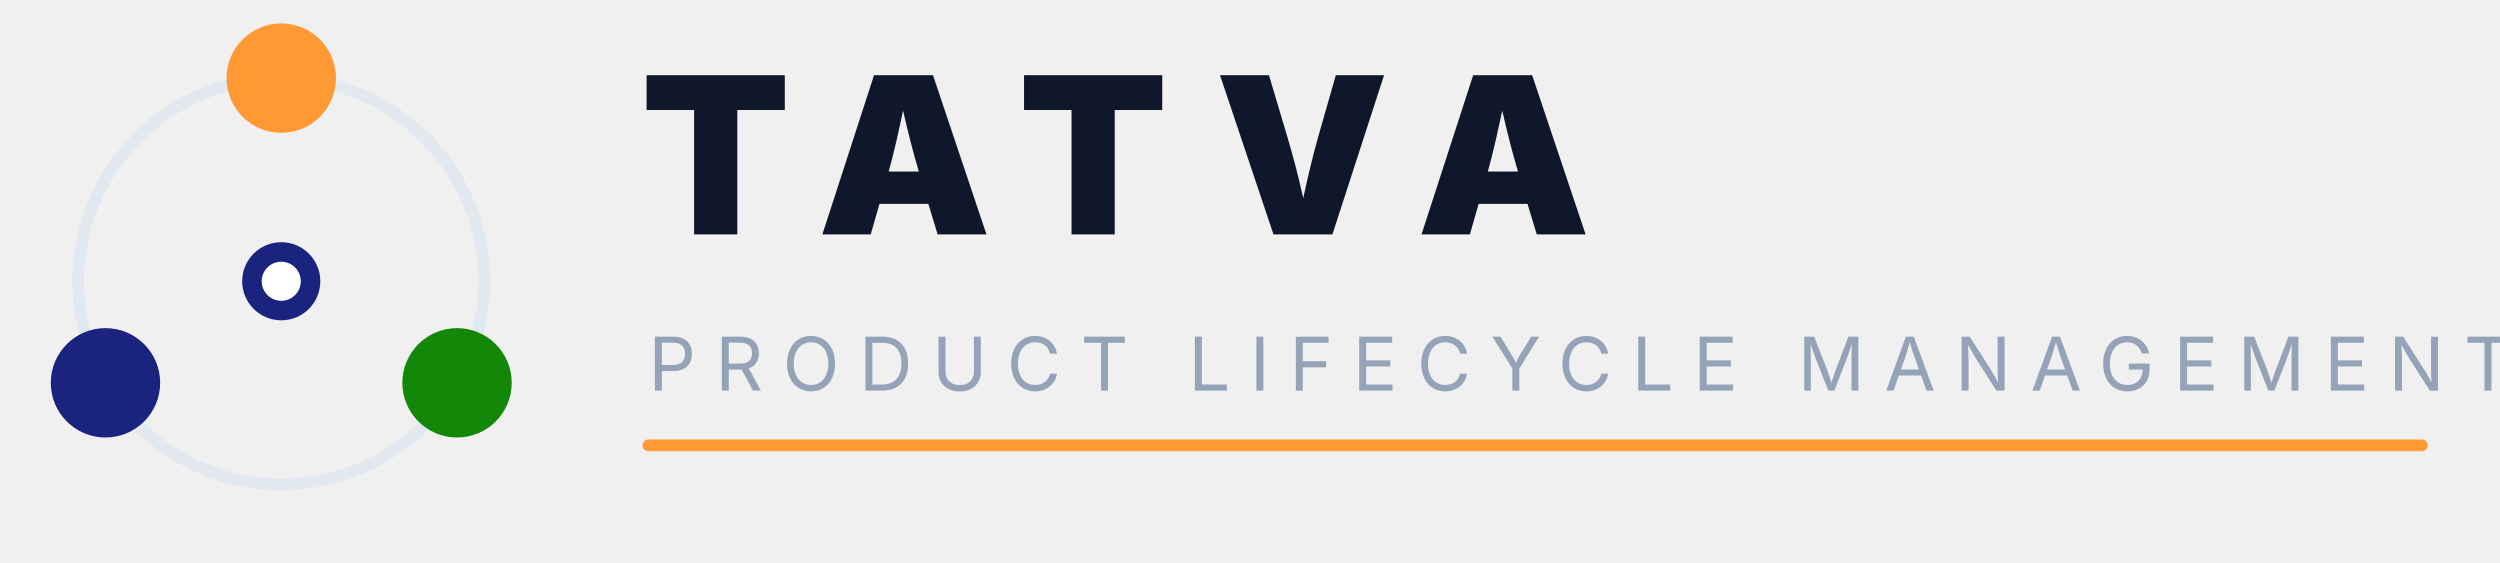
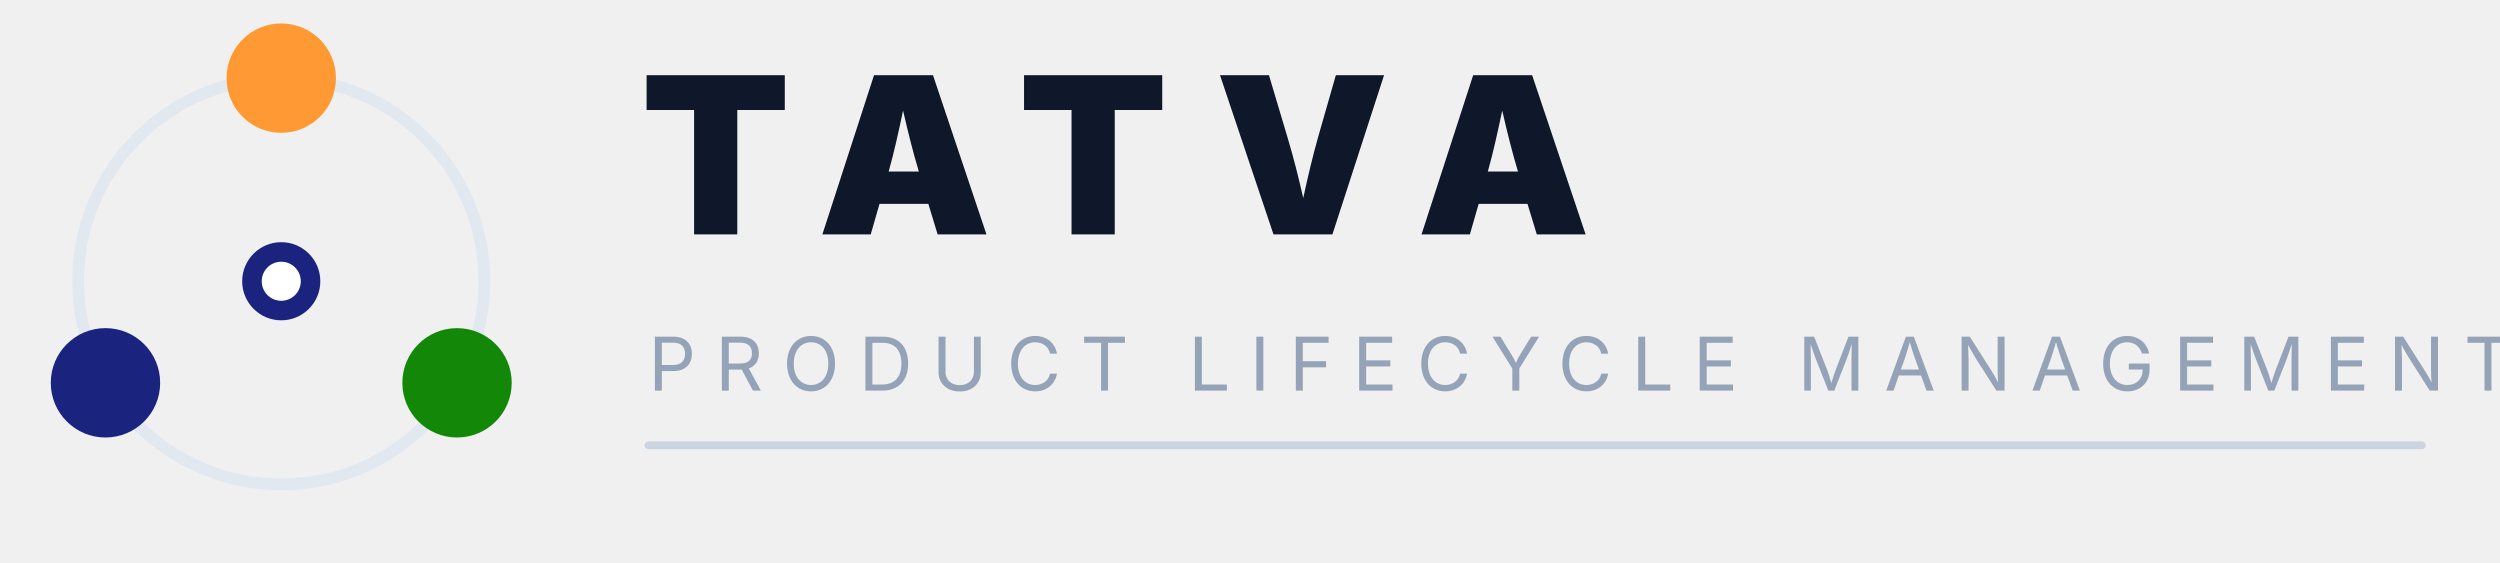
<svg xmlns="http://www.w3.org/2000/svg" viewBox="0 0 320 72" width="320" height="72" fill="none">
  <circle cx="36" cy="36" r="26" stroke="#E2E8F0" stroke-width="1.5" />
  <circle cx="36" cy="10" r="7" fill="#FF9933" />
  <circle cx="58.5" cy="49" r="7" fill="#138808" />
  <circle cx="13.5" cy="49" r="7" fill="#1A237E" />
  <circle cx="36" cy="36" r="5" fill="#1A237E" />
  <circle cx="36" cy="36" r="2.5" fill="white" />
  <text x="82" y="30" font-family="'Inter', 'Arial', sans-serif" font-size="28" font-weight="900" letter-spacing="6" fill="#0F172A">TATVA</text>
  <text x="83" y="50" font-family="'Inter', 'Arial', sans-serif" font-size="9.5" font-weight="400" letter-spacing="2.5" fill="#94A3B8">PRODUCT LIFECYCLE MANAGEMENT</text>
-   <line x1="83" y1="57" x2="310" y2="57" stroke="#FF9933" stroke-width="1.5" stroke-linecap="round" />
+   <line x1="83" y1="57" x2="310" y2="57" stroke="#CBD5E1" stroke-width="1" stroke-linecap="round" />
</svg>
